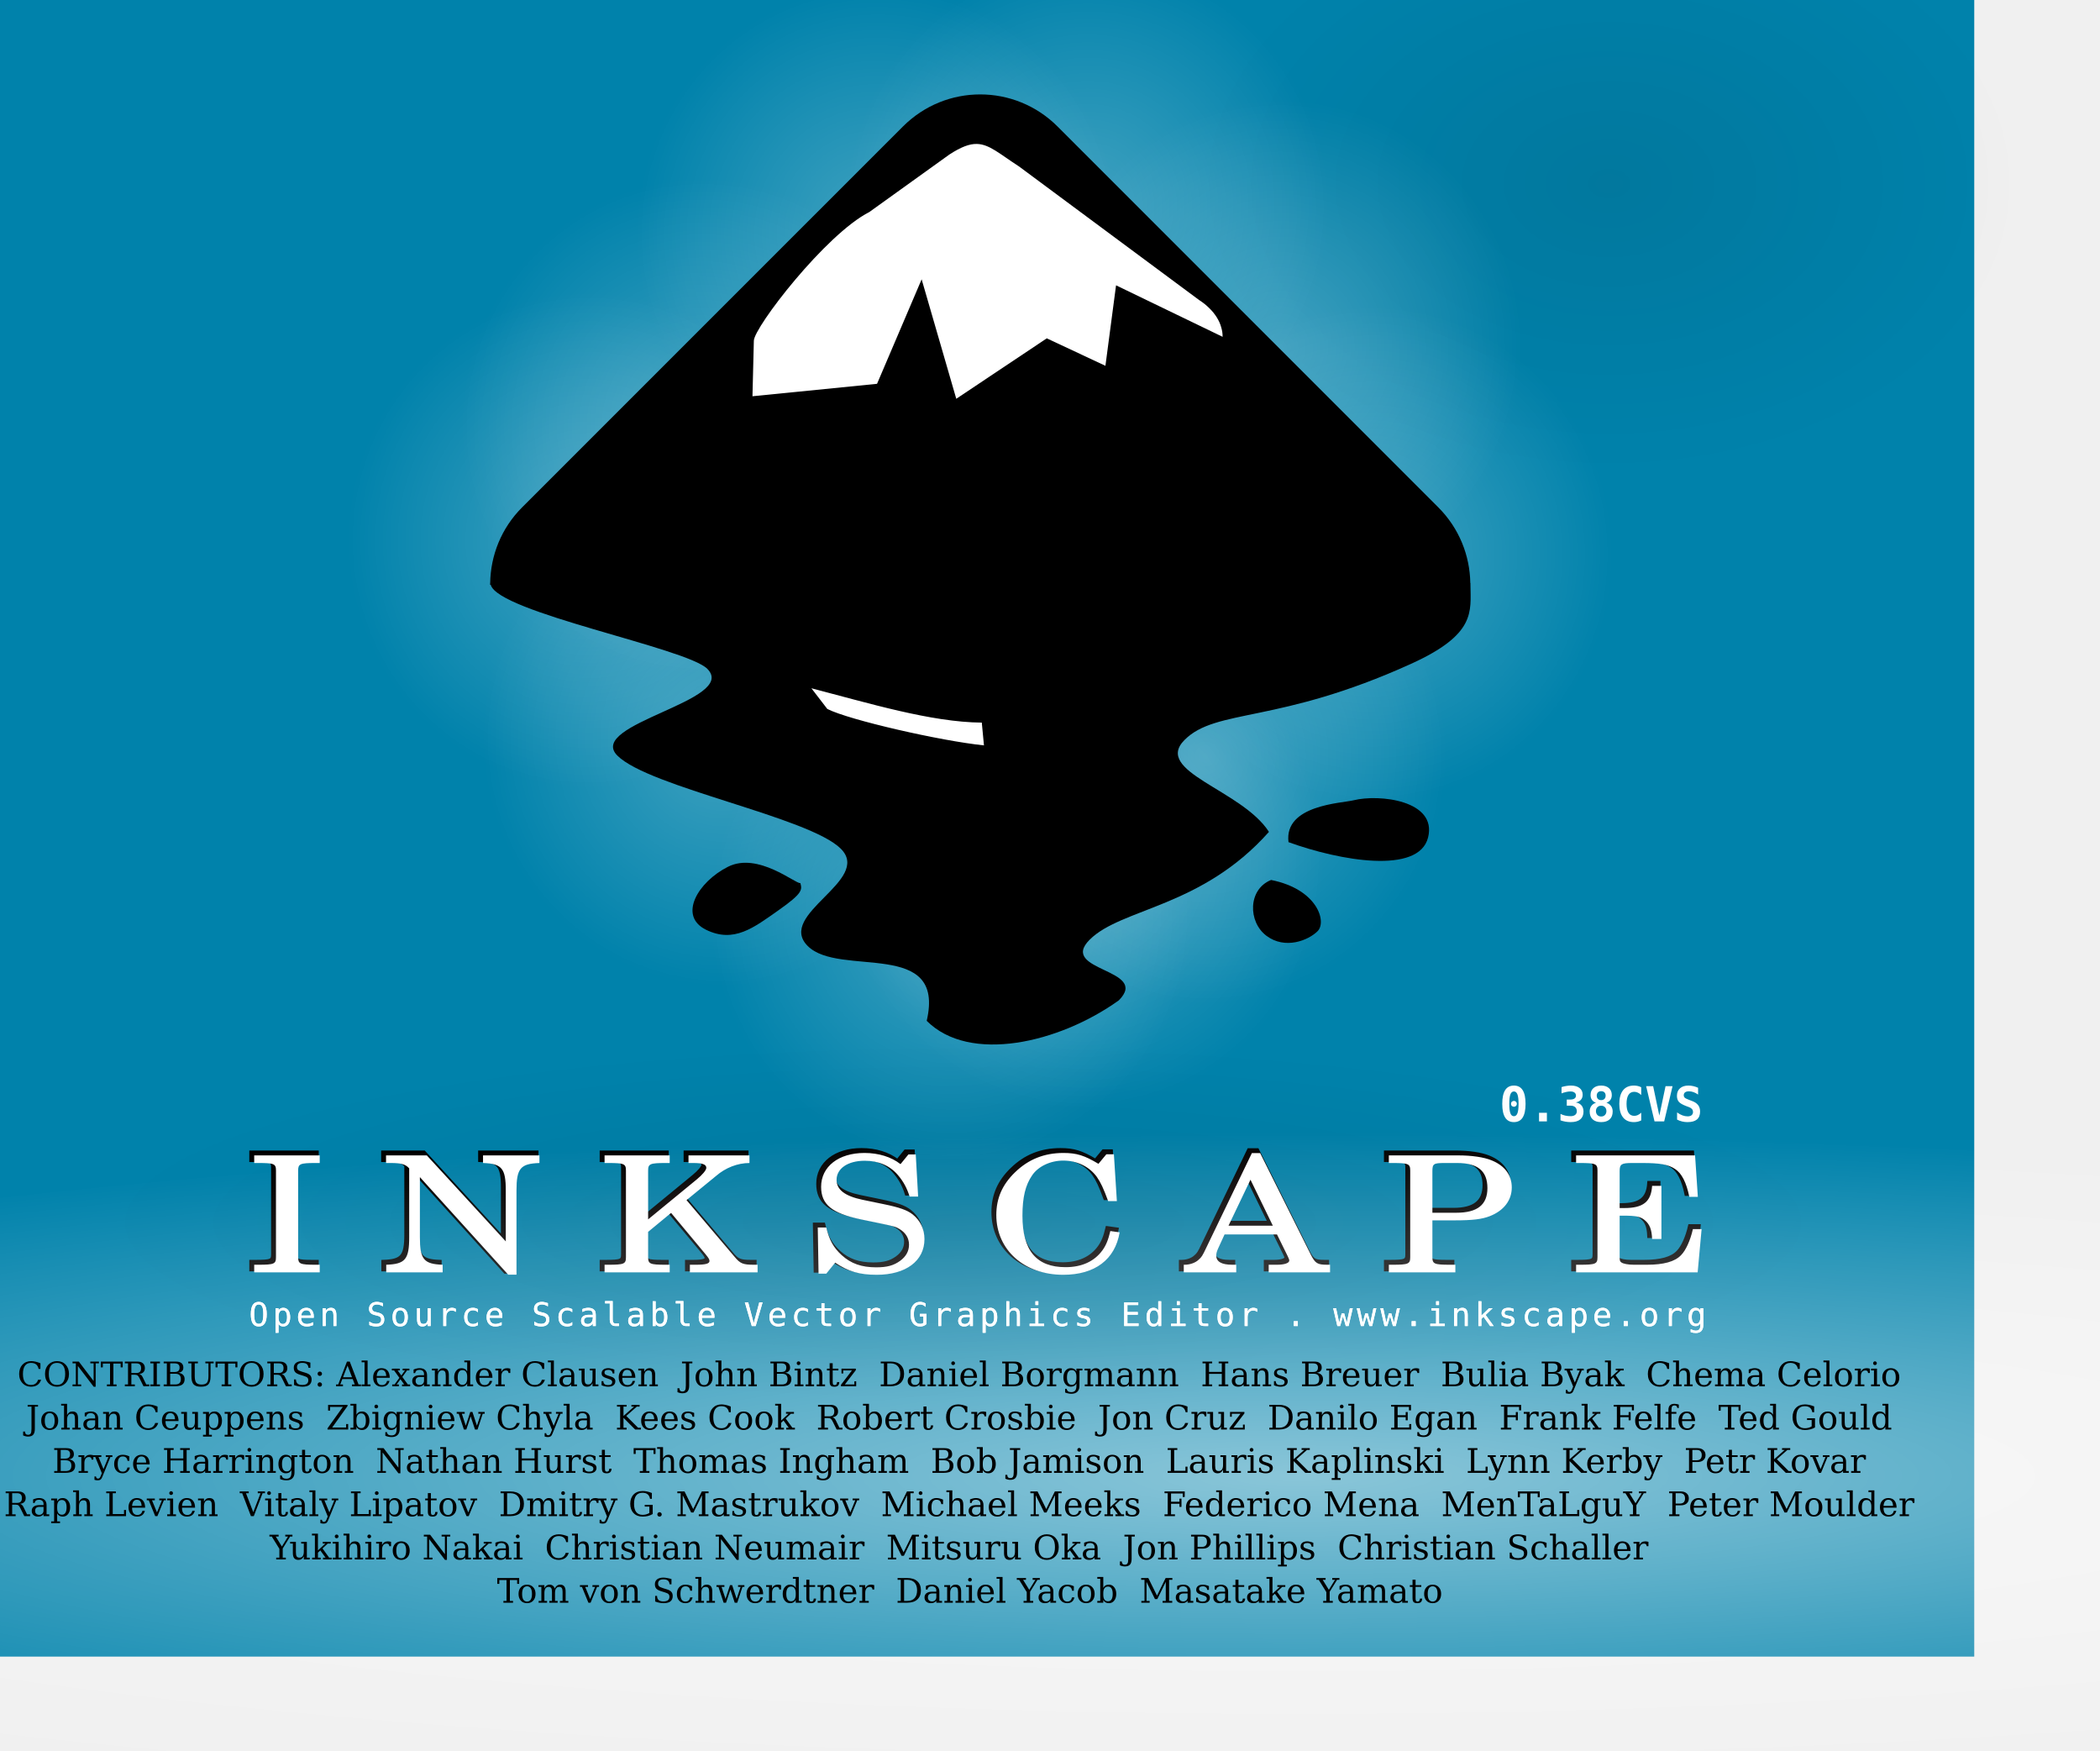
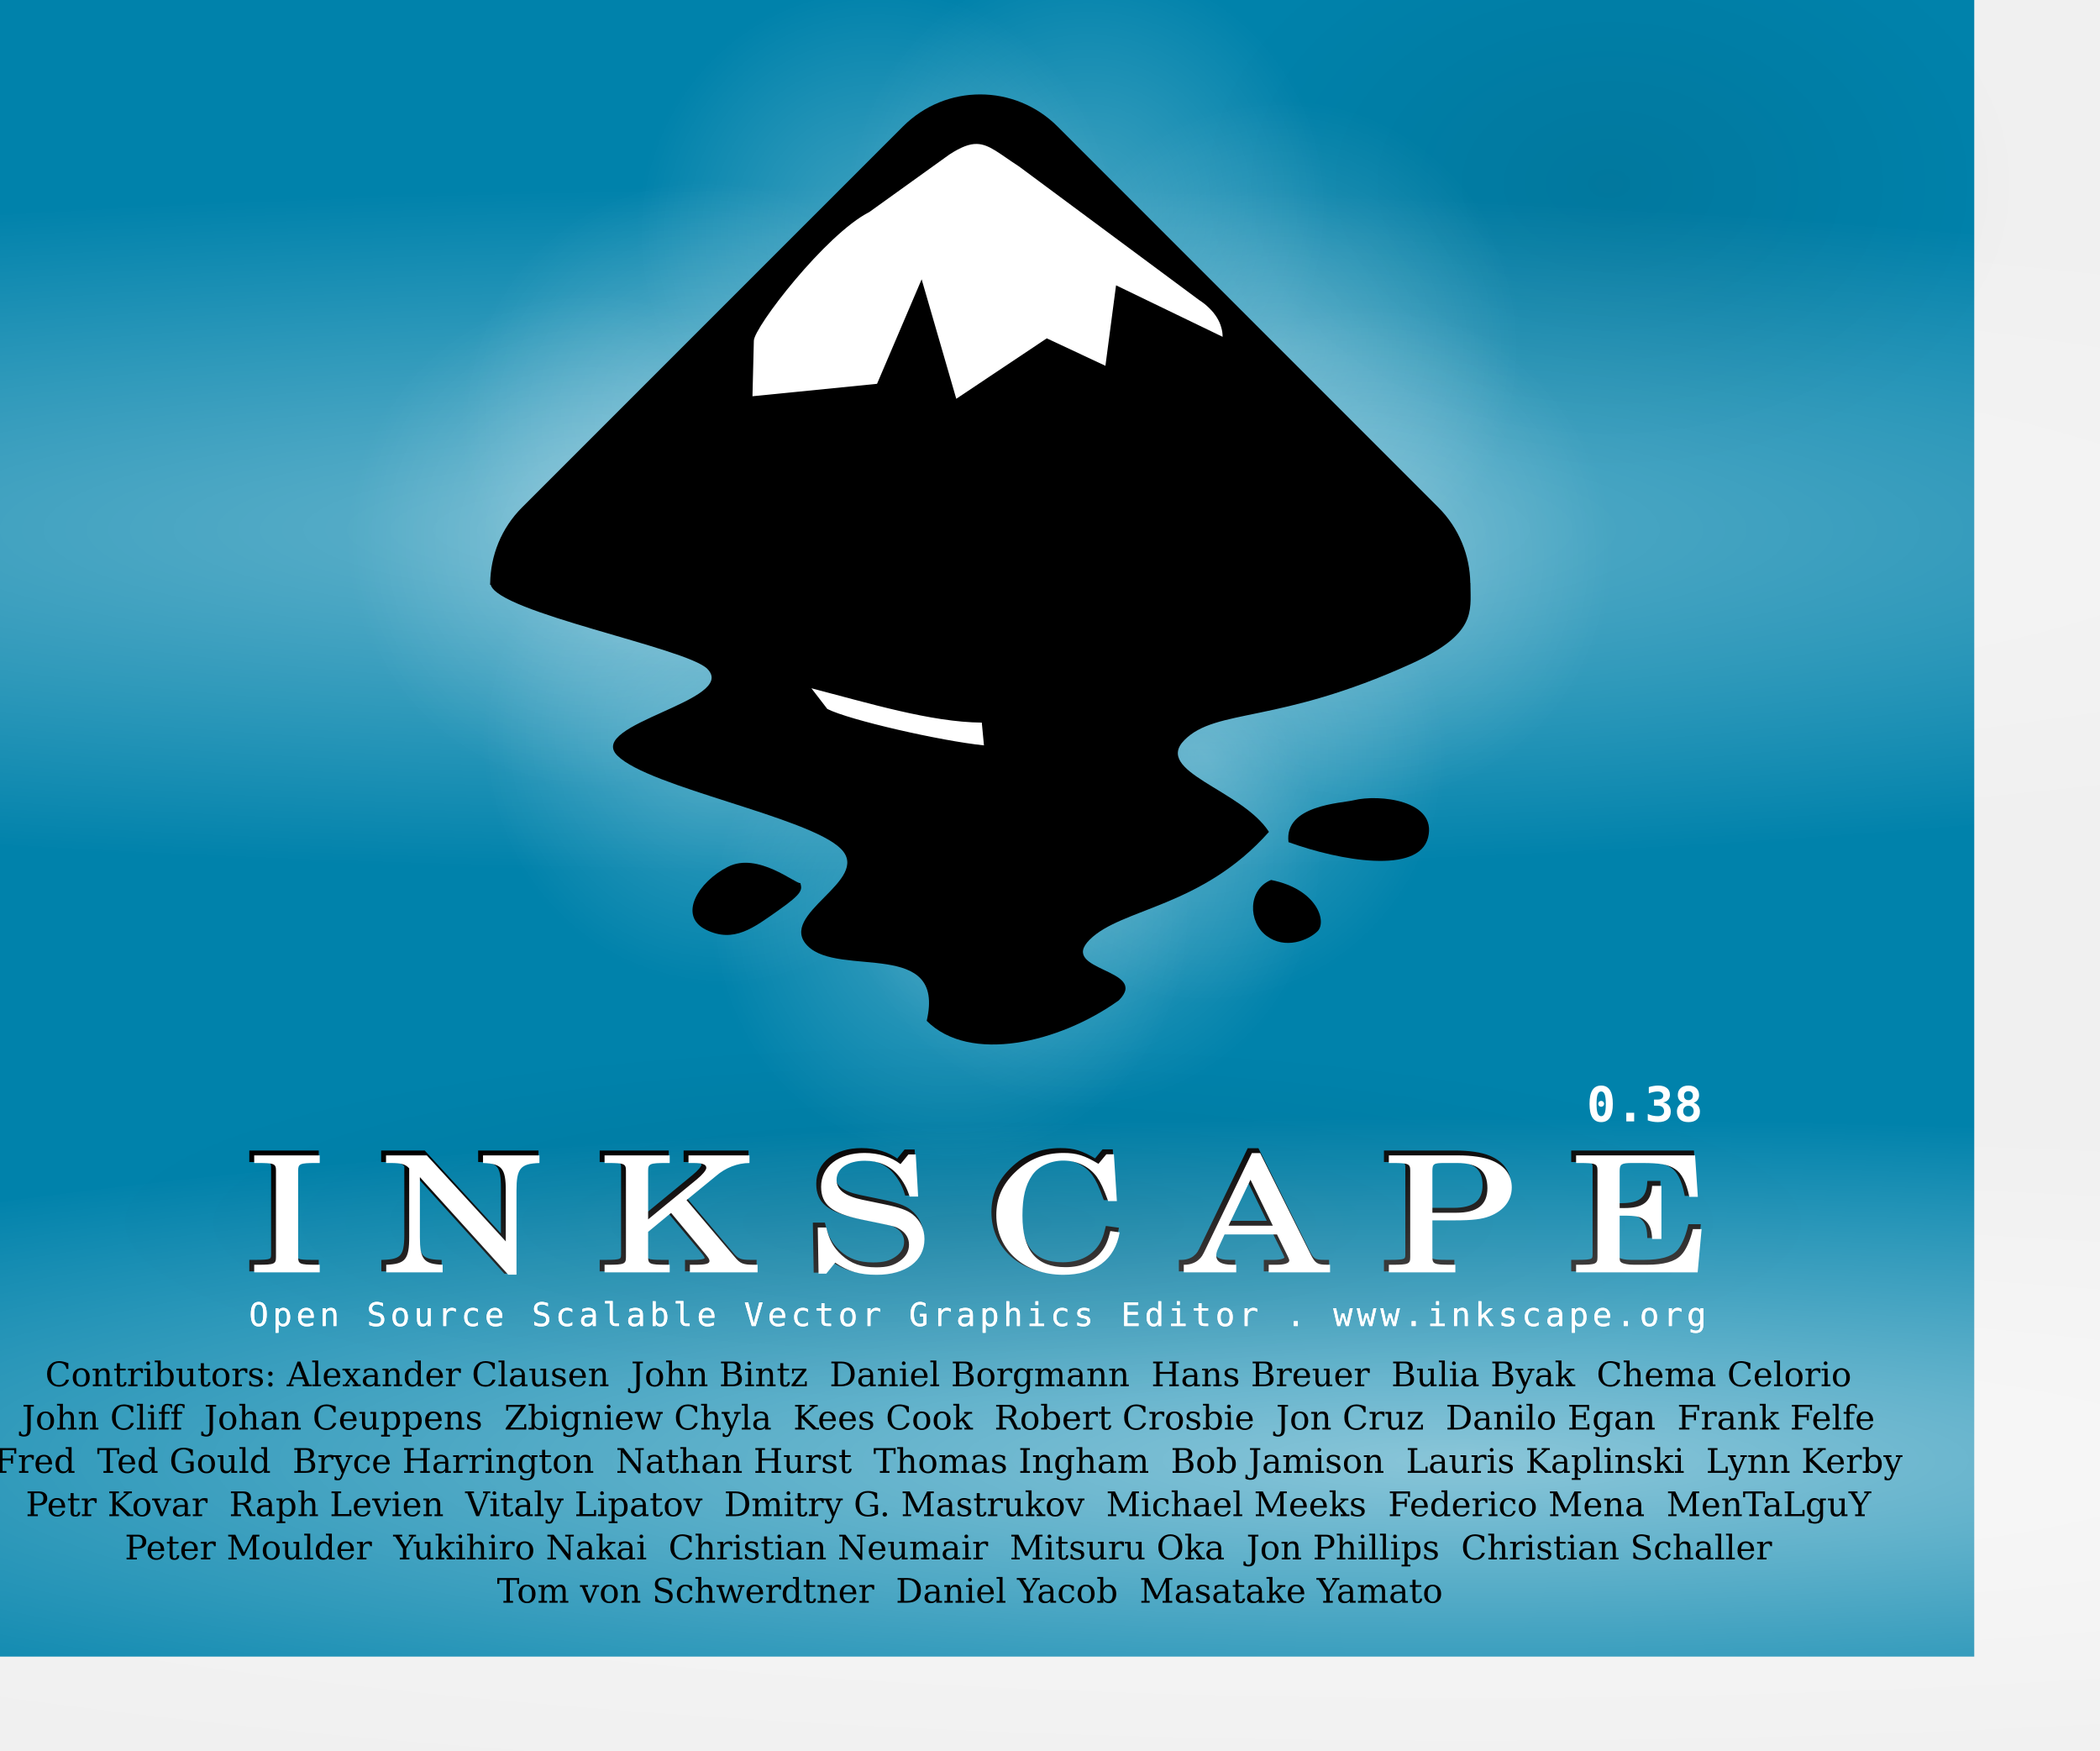
<svg xmlns="http://www.w3.org/2000/svg" xmlns:xlink="http://www.w3.org/1999/xlink" id="svg559" width="600pt" height="500pt">
  <defs id="defs561">
+     <linearGradient id="linearGradient1762">
+       <stop style="stop-color:#ffffff;stop-opacity:0.553;" offset="0" id="stop1763" />
+       <stop style="stop-color:#ffffff;stop-opacity:0;" offset="1" id="stop1764" />
+     </linearGradient>
    <linearGradient id="linearGradient676">
      <stop style="stop-color:#150000;stop-opacity:0.102;" offset="0" id="stop677" />
      <stop style="stop-color:#000000;stop-opacity:0;" offset="1" id="stop678" />
    </linearGradient>
    <linearGradient id="linearGradient666">
      <stop style="stop-color:#ffffff;stop-opacity:0.336;" offset="0" id="stop667" />
      <stop style="stop-color:#ffffff;stop-opacity:0;" offset="1" id="stop668" />
    </linearGradient>
    <linearGradient id="linearGradient583">
      <stop style="stop-color:#ffffff;stop-opacity:0.72;" offset="0" id="stop584" />
      <stop style="stop-color:#ffffff;stop-opacity:0;" offset="1" id="stop585" />
    </linearGradient>
    <linearGradient xlink:href="#linearGradient583" id="linearGradient586" x1="0.498" y1="0.009" x2="0.486" y2="0.973" />
    <radialGradient xlink:href="#linearGradient583" id="radialGradient664" />
    <radialGradient xlink:href="#linearGradient666" id="radialGradient669" cx="0.5" cy="0.5" r="0.5" fx="0.5" fy="0.5" />
    <radialGradient xlink:href="#linearGradient676" id="radialGradient679" cx="0.5" cy="0.5" r="0.5" fx="0.5" fy="0.5" />
+     <radialGradient xlink:href="#linearGradient1762" id="radialGradient1765" cx="0.5" cy="0.5" r="0.5" fx="0.5" fy="0.5" />
  </defs>
  <rect style="font-size:12;fill:#0082ab;fill-rule:evenodd;stroke:none;stroke-width:2.057pt;" id="rect3983" width="757.415" height="634.129" x="-5.323" y="-3.198" />
  <path style="fill:url(#radialGradient669);fill-opacity:0.75;fill-rule:evenodd;stroke:none;stroke-width:1pt;" id="path691" d="M 606.481 567.708 A 179.398 53.819 0 1 0 247.685,567.708 A 179.398 53.819 0 1 0 606.481 567.708 L 427.083 567.708 z" transform="matrix(0.511688,0,0,1.748665,193.9225,-664.7778)" />
  <path style="fill:url(#radialGradient669);fill-opacity:0.75;fill-rule:evenodd;stroke:none;stroke-width:1pt;" id="path690" d="M 606.481 567.708 A 179.398 53.819 0 1 0 247.685,567.708 A 179.398 53.819 0 1 0 606.481 567.708 L 427.083 567.708 z" transform="matrix(0.511688,0,0,1.748665,143.8882,-644.7648)" />
  <path style="fill:url(#radialGradient669);fill-opacity:0.75;fill-rule:evenodd;stroke:none;stroke-width:1pt;" id="path689" d="M 606.481 567.708 A 179.398 53.819 0 1 0 247.685,567.708 A 179.398 53.819 0 1 0 606.481 567.708 L 427.083 567.708 z" transform="matrix(0.511688,0,0,1.748665,57.16154,-711.4776)" />
  <path style="fill:url(#radialGradient669);fill-opacity:0.75;fill-rule:evenodd;stroke:none;stroke-width:1pt;" id="path688" d="M 606.481 567.708 A 179.398 53.819 0 1 0 247.685,567.708 A 179.398 53.819 0 1 0 606.481 567.708 L 427.083 567.708 z" transform="matrix(0.511688,0,0,1.748665,240.6226,-704.8062)" />
+   <path style="fill:url(#radialGradient1765);fill-opacity:0.75;fill-rule:evenodd;stroke:none;stroke-width:1pt;" id="path1761" d="M 606.481 567.708 A 179.398 53.819 0 1 0 247.685,567.708 A 179.398 53.819 0 1 0 606.481 567.708 L 427.083 567.708 z" transform="matrix(4.680819,0,0,2.42431,-1671.780,-1174.559)" />
  <path style="font-size:40;font-weight:normal;fill:#050000;stroke:#000000;stroke-width:1.484;" d="M 644.621,438.921 L 599.3,438.921 L 599.3,441.82 L 600.658,441.82 C 606.765,441.82 607.444,442.129 607.444,444.72 L 607.444,446.509 L 607.444,475.878 L 607.444,477.667 C 607.444,480.258 606.765,480.567 600.658,480.567 L 599.3,480.567 L 599.3,483.466 L 645.601,483.466 L 647.109,466.993 L 643.792,466.993 C 642.811,471.312 641.077,475.137 639.267,476.926 C 636.929,479.394 632.63,480.567 626.296,480.567 L 621.319,480.567 C 619.057,480.567 617.172,480.196 616.494,479.641 C 615.965,479.27 615.89,478.9 615.89,477.605 L 615.89,461.872 L 617.398,461.872 C 621.998,461.872 623.883,462.243 625.391,463.538 C 627.352,465.142 628.106,467.116 628.257,470.756 L 631.801,470.756 L 631.801,450.52 L 628.257,450.52 C 627.88,456.566 624.864,458.972 617.7,458.972 L 615.89,458.972 L 615.89,444.905 C 615.89,442.252 616.569,441.82 620.641,441.82 L 624.562,441.82 C 631.198,441.82 634.441,442.376 637.004,444.103 C 639.493,445.708 641.302,449.162 642.434,454.715 L 645.676,454.715 L 644.621,438.921 z M 544.553,463.661 L 553.075,463.661 C 559.861,463.661 563.406,463.229 566.421,462.057 C 571.776,459.96 574.792,456.01 574.792,451.136 C 574.792,446.447 572.153,442.869 567.176,440.833 C 564.235,439.599 559.559,438.921 554.356,438.921 L 527.963,438.921 L 527.963,441.82 L 529.321,441.82 C 535.429,441.82 536.108,442.129 536.108,444.72 L 536.108,446.509 L 536.108,475.878 L 536.108,477.667 C 536.108,480.258 535.429,480.567 529.321,480.567 L 527.963,480.567 L 527.963,483.466 L 553.3,483.466 L 553.3,480.567 L 551.34,480.567 C 545.232,480.567 544.553,480.258 544.553,477.667 L 544.553,475.878 L 544.553,463.661 z M 544.553,460.761 L 544.553,444.967 C 544.553,442.129 545.005,441.82 549.153,441.82 L 553.979,441.82 C 561.822,441.82 565.517,444.844 565.517,451.383 C 565.517,457.738 561.671,460.761 553.677,460.761 L 544.553,460.761 z M 478.948,438.057 L 475.781,438.057 L 458.436,474.026 C 456.928,477.234 456.626,477.667 455.495,478.654 C 454.288,479.826 452.177,480.567 450.141,480.567 L 449.839,480.567 L 449.839,483.466 L 469.822,483.466 L 469.822,480.567 L 468.315,480.567 C 464.242,480.567 462.206,479.394 462.206,477.049 C 462.206,476.31 462.433,475.446 462.885,474.458 L 465.373,469.029 L 485.357,469.029 L 489.429,477.296 C 489.882,478.222 490.032,478.654 490.032,478.962 C 490.032,479.949 488.147,480.567 485.357,480.567 L 482.19,480.567 L 482.19,483.466 L 505.567,483.466 L 505.567,480.567 L 504.511,480.567 C 500.741,480.567 499.911,480.073 498.177,476.617 L 478.948,438.057 z M 475.252,448.176 L 483.774,465.697 L 466.882,465.697 L 475.252,448.176 z M 423.22,438.489 L 420.355,438.489 L 417.338,442.129 C 411.984,438.921 409.043,437.995 403.991,437.995 C 396.676,437.995 390.644,440.401 385.516,445.399 C 380.689,450.088 378.427,455.271 378.427,461.625 C 378.427,474.89 389.06,484.391 403.915,484.391 C 415.981,484.391 423.673,478.592 425.407,468.227 L 421.862,467.733 C 421.108,471.003 420.204,473.224 418.847,475.075 C 415.755,479.332 410.929,481.491 404.82,481.491 C 393.66,481.491 388.381,475.137 388.381,461.872 C 388.381,454.9 389.513,450.211 392.076,446.509 C 394.414,443.055 399.089,440.895 403.915,440.895 C 409.194,440.895 413.869,443.178 416.735,447.126 C 418.168,449.162 419.299,451.568 421.033,456.319 L 424.352,456.319 L 423.22,438.489 z M 347.735,438.551 L 344.945,438.551 L 341.93,442.252 C 338.385,439.476 333.558,437.995 328.205,437.995 C 318.326,437.995 311.69,443.178 311.69,450.889 C 311.69,457.615 315.763,460.946 326.848,463.291 L 334.012,464.771 C 339.592,465.944 340.119,466.067 341.703,467.054 C 343.966,468.474 345.172,470.51 345.172,472.916 C 345.172,475.384 344.041,477.42 341.778,479.085 C 339.29,480.875 336.802,481.553 332.654,481.553 C 327.074,481.553 323.077,480.134 319.533,476.926 C 316.366,474.026 314.782,471.127 313.651,466.376 L 310.408,466.376 L 310.71,483.959 L 313.651,483.959 L 317.045,479.764 C 322.097,483.158 326.319,484.391 332.88,484.391 C 343.966,484.391 351.054,479.085 351.054,470.818 C 351.054,466.993 349.47,463.723 346.529,461.378 C 344.493,459.775 341.553,458.725 335.519,457.492 L 327.451,455.825 C 320.739,454.407 317.572,452 317.572,448.237 C 317.572,443.918 321.871,440.957 328.28,440.957 C 333.558,440.957 337.857,442.808 340.874,446.324 C 343.06,448.854 344.418,451.445 345.398,454.592 L 348.641,454.592 L 347.735,438.551 z M 245.783,463.291 L 245.783,446.509 L 245.783,444.72 C 245.783,442.129 246.462,441.82 252.57,441.82 L 254.003,441.82 L 254.003,438.921 L 229.193,438.921 L 229.193,441.82 L 230.55,441.82 C 236.659,441.82 237.337,442.129 237.337,444.72 L 237.337,446.509 L 237.337,475.878 L 237.337,477.667 C 237.337,480.258 236.659,480.567 230.55,480.567 L 229.193,480.567 L 229.193,483.466 L 254.003,483.466 L 254.003,480.567 L 252.57,480.567 C 246.462,480.567 245.783,480.258 245.783,477.667 L 245.783,475.878 L 245.783,468.042 L 254.53,460.823 L 267.651,476.555 C 268.858,478.037 269.16,478.531 269.16,479.147 C 269.16,480.134 267.727,480.567 264.032,480.567 L 261.694,480.567 L 261.694,483.466 L 287.484,483.466 L 287.484,480.567 L 286.052,480.567 C 281.904,480.567 280.848,480.134 278.661,477.481 L 260.412,455.949 L 271.648,446.756 C 275.267,443.61 279.868,441.82 284.392,441.82 L 284.392,438.921 L 261.167,438.921 L 261.167,441.82 L 263.052,441.82 C 266.52,441.82 267.953,442.376 267.953,443.672 C 267.953,444.535 266.445,446.324 264.258,448.114 L 245.783,463.291 z M 161.476,438.921 L 145.941,438.921 L 145.941,441.82 L 147.827,441.82 C 151.672,441.82 153.407,442.314 154.764,443.856 L 154.764,470.078 C 154.764,478.531 153.256,480.32 146.017,480.567 L 146.017,483.466 L 167.508,483.466 L 167.508,480.567 C 160.344,480.32 158.836,478.531 158.836,470.078 L 158.836,447.188 L 192.468,484.33 L 195.636,484.33 L 195.636,452.309 C 195.636,443.856 197.144,442.067 204.383,441.82 L 204.383,438.921 L 182.892,438.921 L 182.892,441.82 C 190.055,442.067 191.564,443.856 191.564,452.309 L 191.564,471.681 L 161.476,438.921 z M 112.459,446.509 L 112.459,444.72 C 112.459,442.129 113.138,441.82 119.171,441.82 L 120.679,441.82 L 120.679,438.921 L 95.719,438.921 L 95.719,441.82 L 97.227,441.82 C 103.335,441.82 104.014,442.129 104.014,444.72 L 104.014,446.509 L 104.014,475.878 L 104.014,477.667 C 104.014,480.258 103.335,480.567 97.227,480.567 L 95.719,480.567 L 95.719,483.466 L 120.679,483.466 L 120.679,480.567 L 119.171,480.567 C 113.138,480.567 112.459,480.258 112.459,477.667 L 112.459,475.878 L 112.459,446.509 z " id="path682" />
-   <path style="fill:url(#radialGradient664);fill-opacity:0.75;fill-rule:evenodd;stroke:none;stroke-width:1pt;" id="path663" d="M 606.481 567.708 A 179.398 53.819 0 1 0 247.685,567.708 A 179.398 53.819 0 1 0 606.481 567.708 L 427.083 567.708 z" transform="matrix(4.680819,0,0,2.42431,-1507.969,-814.2298)" />
+   <path style="fill:url(#radialGradient664);fill-opacity:0.75;fill-rule:evenodd;stroke:none;stroke-width:1pt;" id="path663" d="M 606.481 567.708 A 179.398 53.819 0 1 0 247.685,567.708 A 179.398 53.819 0 1 0 606.481 567.708 L 427.083 567.708 z" transform="matrix(4.680819,0,0,2.42431,-1446.958,-820.2283)" />
  <path style="fill:url(#radialGradient679);fill-opacity:0.75;fill-rule:evenodd;stroke:none;stroke-width:1pt;" id="path680" d="M 606.481 567.708 A 179.398 53.819 0 1 0 247.685,567.708 A 179.398 53.819 0 1 0 606.481 567.708 L 427.083 567.708 z" transform="matrix(0.875806,0,0,2.029572,239.0085,-1082.245)" />
  <path style="fill:url(#radialGradient669);fill-opacity:0.75;fill-rule:evenodd;stroke:none;stroke-width:1pt;" id="path674" d="M 606.481 567.708 A 179.398 53.819 0 1 0 247.685,567.708 A 179.398 53.819 0 1 0 606.481 567.708 L 427.083 567.708 z" transform="matrix(0.511688,0,0,1.748665,303.9997,-781.5261)" />
  <path style="fill:url(#radialGradient669);fill-opacity:0.75;fill-rule:evenodd;stroke:none;stroke-width:1pt;" id="path673" d="M 606.481 567.708 A 179.398 53.819 0 1 0 247.685,567.708 A 179.398 53.819 0 1 0 606.481 567.708 L 427.083 567.708 z" transform="matrix(0.511688,0,0,1.748665,269.2186,-860.3575)" />
  <path style="fill:url(#radialGradient669);fill-opacity:0.75;fill-rule:evenodd;stroke:none;stroke-width:1pt;" id="path672" d="M 606.481 567.708 A 179.398 53.819 0 1 0 247.685,567.708 A 179.398 53.819 0 1 0 606.481 567.708 L 427.083 567.708 z" transform="matrix(0.511688,0,0,1.748665,195.8344,-913.7278)" />
  <path style="fill:url(#radialGradient669);fill-opacity:0.75;fill-rule:evenodd;stroke:none;stroke-width:1pt;" id="path671" d="M 606.481 567.708 A 179.398 53.819 0 1 0 247.685,567.708 A 179.398 53.819 0 1 0 606.481 567.708 L 427.083 567.708 z" transform="matrix(0.511688,0,0,1.748665,115.7791,-903.7206)" />
  <path style="fill:url(#radialGradient669);fill-opacity:0.75;fill-rule:evenodd;stroke:none;stroke-width:1pt;" id="path670" d="M 606.481 567.708 A 179.398 53.819 0 1 0 247.685,567.708 A 179.398 53.819 0 1 0 606.481 567.708 L 427.083 567.708 z" transform="matrix(0.511688,0,0,1.748665,49.06624,-830.3364)" />
  <path style="fill:url(#radialGradient669);fill-opacity:0.75;fill-rule:evenodd;stroke:none;stroke-width:1pt;" id="path665" d="M 606.481 567.708 A 179.398 53.819 0 1 0 247.685,567.708 A 179.398 53.819 0 1 0 606.481 567.708 L 427.083 567.708 z" transform="matrix(0.511688,0,0,1.748665,5.702846,-786.9735)" />
  <path style="font-size:12;fill:#ffffff;fill-opacity:0.281;fill-rule:evenodd;stroke-width:1pt;" d="M -80.516,778.859 C -93.501,778.859 -97.312,902.53 -84.328,902.53 L 759.799,902.53 L 757.893,780.491 L -80.516,778.859 z " id="path4024" />
  <path style="font-size:12;fill:#ffffff;fill-opacity:0.281;fill-rule:evenodd;stroke-width:1pt;" d="M -12.683,-257.072 C -27.057,-256.872 -28.646,-269.483 -14.272,-269.683 L 774.961,-274.621 L 778.501,-253.349 L -12.683,-257.072 z " id="path4266" />
  <path style="font-size:12;fill:#ffffff;fill-opacity:0.281;fill-rule:evenodd;stroke-width:1pt;" d="M -14.221,-226.963 C -27.425,-226.779 -27.703,-242.826 -14.499,-243.01 L 771.011,-245.708 L 771.846,-238.233 L -14.221,-226.963 z " id="path4267" />
  <path style="font-size:12;fill:#ffffff;fill-opacity:0.144;fill-rule:evenodd;stroke-width:1pt;" d="M -15.758,-264.444 C -28.743,-264.444 -36.367,-236.018 -23.382,-236.018 L 757.848,-234.648 L 761.66,-267.539 L -15.758,-264.444 z " id="path836" />
  <g id="g839" transform="matrix(0.941392,0,0,0.941392,35.2254,15.84728)">
    <path style="font-size:12;fill:#ffffff;fill-rule:evenodd;stroke:#000000;stroke-width:0.936pt;" d="M 397.643 320.253 L 280.392 282.517 L 250.742 124.834 L 345.082 29.147 L 393.6 46.667 L 483.897 135.616 L 397.643 320.253 z " id="path805" />
    <path style="font-size:12;fill-rule:evenodd;stroke-width:1pt;fill:#000000;fill-opacity:1;" d="M 476.958 339.172 C 495.782 342.936 499.548 356.114 495.782 359.878 C 492.019 363.643 482.606 367.408 475.077 361.76 C 467.545 356.114 467.545 342.936 476.958 339.172 z " id="path580" />
    <path style="font-size:12;fill-rule:evenodd;stroke-width:1pt;fill:#000000;fill-opacity:1;" d="M 286.462 340.429 C 284.628 340.918 269.304 327.713 257.169 333.834 C 245.037 339.953 236.893 353.657 248.227 359.28 C 259.562 364.903 267.664 358.419 277.601 351.441 C 287.539 344.465 287.18 343.121 286.462 340.429 z " id="path582" />
    <path style="font-size:12;fill-rule:evenodd;stroke-width:1pt;fill:#000000;fill-opacity:1;" d="M 510.358 306.929 C 520.595 304.369 544.243 306.929 540.477 321.986 C 536.714 337.048 504.713 331.398 484.004 323.872 C 482.121 308.811 505.532 308.134 510.358 306.929 z " id="path583" />
    <path style="font-size:12;fill-rule:evenodd;stroke-width:1pt;fill:#000000;fill-opacity:1;" d="M 359.24 21.363 C 347.927 21.363 336.635 25.683 327.966 34.352 L 173.874 188.415 C 165.377 196.911 161.112 207.958 160.943 219.046 L 160.884 219.046 C 160.884 219.085 160.941 219.123 160.943 219.163 C 160.94 219.349 160.884 219.533 160.884 219.719 L 161.147 219.719 C 164.097 230.939 240.297 245.242 248.799 253.743 C 261.638 266.583 199.565 276.012 212.404 288.851 C 225.243 301.69 289.994 313.693 302.835 326.533 C 315.674 339.372 276.596 353.043 289.435 365.882 C 302.274 378.721 345.402 362.673 337.591 396.162 C 354.929 413.5 391.103 405.221 415.324 387.883 C 428.163 375.043 390.695 376.176 403.534 363.337 C 416.373 350.497 448.781 350.428 476.089 319.716 C 465.097 302.621 429.108 295.341 441.947 282.502 C 454.786 269.663 479.747 276.184 533.606 251.725 C 559.898 239.784 557.726 230.715 557.626 219.719 C 557.624 219.487 557.626 219.279 557.626 219.046 L 557.567 219.046 C 557.398 207.958 553.103 196.911 544.607 188.415 L 390.544 34.352 C 381.875 25.683 370.554 21.363 359.24 21.363 z M 357.924 41.403 C 362.953 41.534 367.015 45.368 374.98 50.531 L 447.769 104.508 C 448.566 105.025 449.325 105.564 450.022 106.117 C 450.719 106.671 451.356 107.257 451.953 107.843 C 452.55 108.428 453.093 109.016 453.591 109.628 C 454.088 110.241 454.54 110.867 454.937 111.5 C 455.335 112.135 455.692 112.78 455.99 113.431 C 456.289 114.084 456.523 114.756 456.721 115.421 C 456.921 116.084 457.09 116.74 457.19 117.41 C 457.289 118.082 457.336 118.755 457.336 119.429 L 414.212 98.599 L 409.912 131.161 L 386.185 120.043 L 349.557 144.501 L 335.543 96.17 L 317.492 138.445 L 267.084 143.477 L 267.64 121.038 C 267.64 115.648 296.697 77.916 314.391 68.933 L 346.777 45.674 C 351.556 42.577 354.906 41.324 357.924 41.403 z M 290.927 261.613 C 313.871 267.564 339.403 275.37 359.884 275.51 L 360.762 284.726 C 343.224 282.918 306.113 274.45 297.364 269.981 L 290.927 261.613 z " id="path831" />
  </g>
  <text xml:space="preserve" style="fill:black;fill-opacity:1;stroke:none;font-family:Bitstream Vera Serif;font-style:normal;font-weight:normal;font-size:12;stroke-opacity:1;stroke-width:1pt;stroke-linejoin:miter;stroke-linecap:butt;text-anchor:middle;writing-mode:lr;font-stretch:normal;" x="349.889" y="491.786" id="text624" transform="scale(1.07354,1.07354)">
-     <tspan x="349.889" y="491.786" id="tspan985">CONTRIBUTORS: Alexander Clausen  John Bintz  Daniel Borgmann  Hans Breuer  Bulia Byak  Chema Celorio</tspan>
-     <tspan id="tspan1008" x="349.889" y="507.146">Johan Ceuppens  Zbigniew Chyla  Kees Cook  Robert Crosbie  Jon Cruz  Danilo Egan  Frank Felfe  Ted Gould</tspan>
-     <tspan id="tspan1010" x="349.889" y="522.506">Bryce Harrington  Nathan Hurst  Thomas Ingham  Bob Jamison  Lauris Kaplinski  Lynn Kerby  Petr Kovar</tspan>
-     <tspan id="tspan1016" x="349.889" y="537.866">Raph Levien  Vitaly Lipatov  Dmitry G. Mastrukov  Michael Meeks  Federico Mena  MenTaLguY  Peter Moulder</tspan>
-     <tspan id="tspan1020" x="349.889" y="553.226">Yukihiro Nakai  Christian Neumair  Mitsuru Oka  Jon Phillips  Christian Schaller</tspan>
-     <tspan id="tspan1022" x="349.889" y="568.586">Tom von Schwerdtner  Daniel Yacob  Masatake Yamato</tspan>
+     <tspan x="349.889" y="491.786" id="tspan985" dx="0 0 0 0 0 0 0 0 0 0 0 0 0 0 0 0 0 0 0 0 0 0 0 0 0 0 0 0 0 0 0 0 0 0 0 0 0 0 0 0 0 0 0 0 0 0 0 0 0 0 0 0 0 0 0 0 0 0 0 0 0 0 0 0 0 0 0 0 0 0 0 0 0 0 0 0 0 0 0 0 0 0 0 0 0 0 0 0 0 0 0 0 0 0 0 0 0 0 0 0 0 0" dy="0 0 0 0 0 0 0 0 0 0 0 0 0 0 0 0 0 0 0 0 0 0 0 0 0 0 0 0 0 0 0 0 0 0 0 0 0 0 0 0 0 0 0 0 0 0 0 0 0 0 0 0 0 0 0 0 0 0 0 0 0 0 0 0 0 0 0 0 0 0 0 0 0 0 0 0 0 0 0 0 0 0 0 0 0 0 0 0 0 0 0 0 0 0 0 0 0 0 0 0 0 0">Contributors: Alexander Clausen  John Bintz  Daniel Borgmann  Hans Breuer  Bulia Byak  Chema Celorio  </tspan>
+     <tspan id="tspan1757" dx="0 0 0 0 0 0 0 0 0 0 0 0 0 0 0 0 0 0 0 0 0 0 0 0 0 0 0 0 0 0 0 0 0 0 0 0 0 0 0 0 0 0 0 0 0 0 0 0 0 0 0 0 0 0 0 0 0 0 0 0 0 0 0 0 0 0 0 0 0 0 0 0 0 0 0 0 0 0 0 0 0 0 0 0 0 0 0 0 0 0 0 0 0 0 0 0 0 0 0 0 0 0 0 0 0 0 0" dy="0 0 0 0 0 0 0 0 0 0 0 0 0 0 0 0 0 0 0 0 0 0 0 0 0 0 0 0 0 0 0 0 0 0 0 0 0 0 0 0 0 0 0 0 0 0 0 0 0 0 0 0 0 0 0 0 0 0 0 0 0 0 0 0 0 0 0 0 0 0 0 0 0 0 0 0 0 0 0 0 0 0 0 0 0 0 0 0 0 0 0 0 0 0 0 0 0 0 0 0 0 0 0 0 0 0 0" x="349.889" y="507.146">John Cliff  Johan Ceuppens  Zbigniew Chyla  Kees Cook  Robert Crosbie  Jon Cruz  Danilo Egan  Frank Felfe  </tspan>
+     <tspan id="tspan1759" dx="0 0 0 0 0 0 0 0 0 0 0 0 0 0 0 0 0 0 0 0 0 0 0 0 0 0 0 0 0 0 0 0 0 0 0 0 0 0 0 0 0 0 0 0 0 0 0 0 0 0 0 0 0 0 0 0 0 0 0 0 0 0 0 0 0 0 0 0 0 0 0 0 0 0 0 0 0 0 0 0 0 0 0 0 0 0 0 0 0 0 0 0 0 0 0 0 0 0 0 0 0 0 0 0 0 0 0" dy="0 0 0 0 0 0 0 0 0 0 0 0 0 0 0 0 0 0 0 0 0 0 0 0 0 0 0 0 0 0 0 0 0 0 0 0 0 0 0 0 0 0 0 0 0 0 0 0 0 0 0 0 0 0 0 0 0 0 0 0 0 0 0 0 0 0 0 0 0 0 0 0 0 0 0 0 0 0 0 0 0 0 0 0 0 0 0 0 0 0 0 0 0 0 0 0 0 0 0 0 0 0 0 0 0 0 0" x="349.889" y="522.506">Fred  Ted Gould  Bryce Harrington  Nathan Hurst  Thomas Ingham  Bob Jamison  Lauris Kaplinski  Lynn Kerby  </tspan>
+     <tspan id="tspan1746" dx="0 0 0 0 0 0 0 0 0 0 0 0 0 0 0 0 0 0 0 0 0 0 0 0 0 0 0 0 0 0 0 0 0 0 0 0 0 0 0 0 0 0 0 0 0 0 0 0 0 0 0 0 0 0 0 0 0 0 0 0 0 0 0 0 0 0 0 0 0 0 0 0 0 0 0 0 0 0 0 0 0 0 0 0 0 0 0 0 0 0 0 0 0 0 0 0 0 0 0 0 0 0 0" dy="0 0 0 0 0 0 0 0 0 0 0 0 0 0 0 0 0 0 0 0 0 0 0 0 0 0 0 0 0 0 0 0 0 0 0 0 0 0 0 0 0 0 0 0 0 0 0 0 0 0 0 0 0 0 0 0 0 0 0 0 0 0 0 0 0 0 0 0 0 0 0 0 0 0 0 0 0 0 0 0 0 0 0 0 0 0 0 0 0 0 0 0 0 0 0 0 0 0 0 0 0 0 0" x="349.889" y="537.866">Petr Kovar  Raph Levien  Vitaly Lipatov  Dmitry G. Mastrukov  Michael Meeks  Federico Mena  MenTaLguY  </tspan>
+     <tspan id="tspan1748" dx="0 0 0 0 0 0 0 0 0 0 0 0 0 0 0 0 0 0 0 0 0 0 0 0 0 0 0 0 0 0 0 0 0 0 0 0 0 0 0 0 0 0 0 0 0 0 0 0 0 0 0 0 0 0 0 0 0 0 0 0 0 0 0 0 0 0 0 0 0 0 0 0 0 0 0 0 0 0 0 0 0 0 0 0 0 0 0 0 0 0 0 0 0 0 0 0 0" dy="0 0 0 0 0 0 0 0 0 0 0 0 0 0 0 0 0 0 0 0 0 0 0 0 0 0 0 0 0 0 0 0 0 0 0 0 0 0 0 0 0 0 0 0 0 0 0 0 0 0 0 0 0 0 0 0 0 0 0 0 0 0 0 0 0 0 0 0 0 0 0 0 0 0 0 0 0 0 0 0 0 0 0 0 0 0 0 0 0 0 0 0 0 0 0 0 0" x="349.889" y="553.226">Peter Moulder  Yukihiro Nakai  Christian Neumair  Mitsuru Oka  Jon Phillips  Christian Schaller  </tspan>
+     <tspan id="tspan1752" dx="0 0 0 0 0 0 0 0 0 0 0 0 0 0 0 0 0 0 0 0 0" dy="0 0 0 0 0 0 0 0 0 0 0 0 0 0 0 0 0 0 0 0 0" x="349.889" y="568.586">Tom von Schwerdtner  Daniel Yacob  Masatake Yamato</tspan>
  </text>
  <text style="fill:#ffffff;stroke:none;font-family:Bitstream Vera Sans Mono;font-style:normal;font-weight:bold;font-size:36;text-anchor:end;writing-mode:lr;fill-opacity:1;stroke-opacity:1;stroke-width:1pt;stroke-linejoin:miter;stroke-linecap:butt;font-stretch:normal;" x="1268.904" y="835.373" id="text1003" transform="scale(0.511272,0.511272)">
-     <tspan x="1268.904" y="835.373" id="tspan1006" dx="0 0 0 0 0 0 0" dy="0 0 0 0 0 0 0">0.38CVS</tspan>
+     <tspan x="1268.904" y="835.373" id="tspan1006" dx="0 0 0 0" dy="0 0 0 0">0.38</tspan>
  </text>
  <path style="fill:url(#radialGradient679);fill-opacity:0.75;fill-rule:evenodd;stroke:none;stroke-width:1pt;" id="path675" d="M 606.481 567.708 A 179.398 53.819 0 1 0 247.685,567.708 A 179.398 53.819 0 1 0 606.481 567.708 L 427.083 567.708 z" transform="matrix(1.817741,0,0,1.266131,-409.4015,-253.1437)" />
  <path style="font-size:40;font-weight:normal;fill:#ffffff;stroke-width:1pt;fill-opacity:1;" d="M 645.742,440.042 L 600.421,440.042 L 600.421,442.941 L 601.779,442.941 C 607.887,442.941 608.566,443.25 608.566,445.841 L 608.566,447.63 L 608.566,476.999 L 608.566,478.788 C 608.566,481.379 607.887,481.688 601.779,481.688 L 600.421,481.688 L 600.421,484.587 L 646.722,484.587 L 648.23,468.115 L 644.913,468.115 C 643.932,472.433 642.198,476.258 640.388,478.047 C 638.05,480.515 633.752,481.688 627.417,481.688 L 622.441,481.688 C 620.178,481.688 618.293,481.317 617.615,480.762 C 617.086,480.392 617.011,480.021 617.011,478.726 L 617.011,462.993 L 618.519,462.993 C 623.12,462.993 625.004,463.364 626.513,464.659 C 628.473,466.263 629.227,468.237 629.378,471.878 L 632.922,471.878 L 632.922,451.641 L 629.378,451.641 C 629.001,457.687 625.985,460.093 618.821,460.093 L 617.011,460.093 L 617.011,446.026 C 617.011,443.373 617.69,442.941 621.762,442.941 L 625.683,442.941 C 632.319,442.941 635.562,443.497 638.125,445.224 C 640.614,446.829 642.424,450.283 643.555,455.837 L 646.797,455.837 L 645.742,440.042 z M 545.674,464.782 L 554.196,464.782 C 560.983,464.782 564.527,464.35 567.543,463.179 C 572.897,461.081 575.913,457.132 575.913,452.258 C 575.913,447.569 573.274,443.991 568.297,441.955 C 565.356,440.72 560.681,440.042 555.478,440.042 L 529.084,440.042 L 529.084,442.941 L 530.442,442.941 C 536.55,442.941 537.229,443.25 537.229,445.841 L 537.229,447.63 L 537.229,476.999 L 537.229,478.788 C 537.229,481.379 536.55,481.688 530.442,481.688 L 529.084,481.688 L 529.084,484.587 L 554.422,484.587 L 554.422,481.688 L 552.461,481.688 C 546.353,481.688 545.674,481.379 545.674,478.788 L 545.674,476.999 L 545.674,464.782 z M 545.674,461.882 L 545.674,446.088 C 545.674,443.25 546.127,442.941 550.275,442.941 L 555.101,442.941 C 562.943,442.941 566.638,445.965 566.638,452.504 C 566.638,458.859 562.792,461.882 554.799,461.882 L 545.674,461.882 z M 480.069,439.178 L 476.902,439.178 L 459.558,475.147 C 458.049,478.356 457.747,478.788 456.616,479.775 C 455.41,480.947 453.298,481.688 451.263,481.688 L 450.961,481.688 L 450.961,484.587 L 470.944,484.587 L 470.944,481.688 L 469.436,481.688 C 465.363,481.688 463.328,480.515 463.328,478.171 C 463.328,477.431 463.554,476.567 464.007,475.579 L 466.495,470.15 L 486.479,470.15 L 490.55,478.417 C 491.003,479.343 491.153,479.775 491.153,480.083 C 491.153,481.071 489.269,481.688 486.479,481.688 L 483.311,481.688 L 483.311,484.587 L 506.688,484.587 L 506.688,481.688 L 505.632,481.688 C 501.862,481.688 501.032,481.194 499.298,477.738 L 480.069,439.178 z M 476.373,449.297 L 484.895,466.818 L 468.003,466.818 L 476.373,449.297 z M 424.342,439.61 L 421.476,439.61 L 418.459,443.25 C 413.105,440.042 410.164,439.116 405.112,439.116 C 397.798,439.116 391.765,441.523 386.637,446.52 C 381.81,451.209 379.549,456.392 379.549,462.747 C 379.549,476.011 390.182,485.513 405.037,485.513 C 417.103,485.513 424.794,479.714 426.528,469.348 L 422.984,468.854 C 422.229,472.125 421.325,474.346 419.968,476.196 C 416.876,480.453 412.05,482.613 405.941,482.613 C 394.781,482.613 389.503,476.258 389.503,462.993 C 389.503,456.022 390.634,451.333 393.197,447.63 C 395.535,444.176 400.211,442.016 405.037,442.016 C 410.315,442.016 414.99,444.299 417.856,448.248 C 419.289,450.283 420.42,452.69 422.154,457.44 L 425.473,457.44 L 424.342,439.61 z M 348.857,439.672 L 346.067,439.672 L 343.051,443.373 C 339.507,440.597 334.68,439.116 329.326,439.116 C 319.448,439.116 312.811,444.299 312.811,452.011 C 312.811,458.737 316.884,462.068 327.969,464.412 L 335.133,465.893 C 340.713,467.065 341.241,467.189 342.824,468.175 C 345.087,469.595 346.293,471.631 346.293,474.037 C 346.293,476.505 345.162,478.541 342.899,480.206 C 340.411,481.996 337.923,482.674 333.775,482.674 C 328.195,482.674 324.198,481.256 320.654,478.047 C 317.487,475.147 315.903,472.248 314.772,467.497 L 311.53,467.497 L 311.831,485.081 L 314.772,485.081 L 318.166,480.885 C 323.218,484.279 327.441,485.513 334.002,485.513 C 345.087,485.513 352.175,480.206 352.175,471.939 C 352.175,468.115 350.592,464.844 347.65,462.5 C 345.614,460.896 342.674,459.847 336.64,458.613 L 328.572,456.947 C 321.861,455.528 318.693,453.122 318.693,449.359 C 318.693,445.039 322.992,442.078 329.401,442.078 C 334.68,442.078 338.978,443.929 341.995,447.445 C 344.181,449.975 345.539,452.566 346.519,455.713 L 349.762,455.713 L 348.857,439.672 z M 246.904,464.412 L 246.904,447.63 L 246.904,445.841 C 246.904,443.25 247.583,442.941 253.691,442.941 L 255.124,442.941 L 255.124,440.042 L 230.314,440.042 L 230.314,442.941 L 231.671,442.941 C 237.78,442.941 238.459,443.25 238.459,445.841 L 238.459,447.63 L 238.459,476.999 L 238.459,478.788 C 238.459,481.379 237.78,481.688 231.671,481.688 L 230.314,481.688 L 230.314,484.587 L 255.124,484.587 L 255.124,481.688 L 253.691,481.688 C 247.583,481.688 246.904,481.379 246.904,478.788 L 246.904,476.999 L 246.904,469.163 L 255.652,461.944 L 268.773,477.677 C 269.979,479.158 270.281,479.652 270.281,480.268 C 270.281,481.256 268.848,481.688 265.153,481.688 L 262.815,481.688 L 262.815,484.587 L 288.605,484.587 L 288.605,481.688 L 287.173,481.688 C 283.025,481.688 281.969,481.256 279.783,478.603 L 261.534,457.07 L 272.769,447.877 C 276.389,444.731 280.989,442.941 285.513,442.941 L 285.513,440.042 L 262.288,440.042 L 262.288,442.941 L 264.173,442.941 C 267.641,442.941 269.074,443.497 269.074,444.793 C 269.074,445.656 267.566,447.445 265.38,449.235 L 246.904,464.412 z M 162.597,440.042 L 147.063,440.042 L 147.063,442.941 L 148.948,442.941 C 152.793,442.941 154.528,443.435 155.885,444.977 L 155.885,471.199 C 155.885,479.652 154.377,481.441 147.138,481.688 L 147.138,484.587 L 168.629,484.587 L 168.629,481.688 C 161.465,481.441 159.957,479.652 159.957,471.199 L 159.957,448.309 L 193.59,485.451 L 196.757,485.451 L 196.757,453.43 C 196.757,444.977 198.265,443.188 205.504,442.941 L 205.504,440.042 L 184.013,440.042 L 184.013,442.941 C 191.177,443.188 192.685,444.977 192.685,453.43 L 192.685,472.803 L 162.597,440.042 z M 113.581,447.63 L 113.581,445.841 C 113.581,443.25 114.26,442.941 120.292,442.941 L 121.8,442.941 L 121.8,440.042 L 96.84,440.042 L 96.84,442.941 L 98.348,442.941 C 104.456,442.941 105.135,443.25 105.135,445.841 L 105.135,447.63 L 105.135,476.999 L 105.135,478.788 C 105.135,481.379 104.456,481.688 98.348,481.688 L 96.84,481.688 L 96.84,484.587 L 121.8,484.587 L 121.8,481.688 L 120.292,481.688 C 114.26,481.688 113.581,481.379 113.581,478.788 L 113.581,476.999 L 113.581,447.63 z " id="path4235" />
  <text xml:space="preserve" style="fill:#ffffff;fill-opacity:1;stroke:none;font-family:Bitstream Vera Sans Mono;font-style:normal;font-weight:normal;font-size:12;stroke-opacity:1;stroke-width:1pt;stroke-linejoin:miter;stroke-linecap:butt;text-anchor:start;writing-mode:lr;font-stretch:normal;" x="91.924" y="489.452" id="text683" transform="scale(1.03181,1.031804)">
    <tspan x="91.924" y="489.452" id="tspan684" style="letter-spacing:1.478;">Open Source Scalable Vector Graphics Editor . www.inkscape.org</tspan>
  </text>
  <text xml:space="preserve" style="fill:#ffffff;fill-opacity:1;stroke:none;font-family:Bitstream Vera Sans Mono;font-style:normal;font-weight:normal;font-size:12;stroke-opacity:1;stroke-width:1pt;stroke-linejoin:miter;stroke-linecap:butt;text-anchor:start;writing-mode:lr;font-stretch:normal;" x="91.924" y="489.452" id="text4185" transform="scale(1.03181,1.031804)">
    <tspan x="91.924" y="489.452" id="tspan4186" style="letter-spacing:1.478;">Open Source Scalable Vector Graphics Editor . www.inkscape.org</tspan>
  </text>
</svg>
